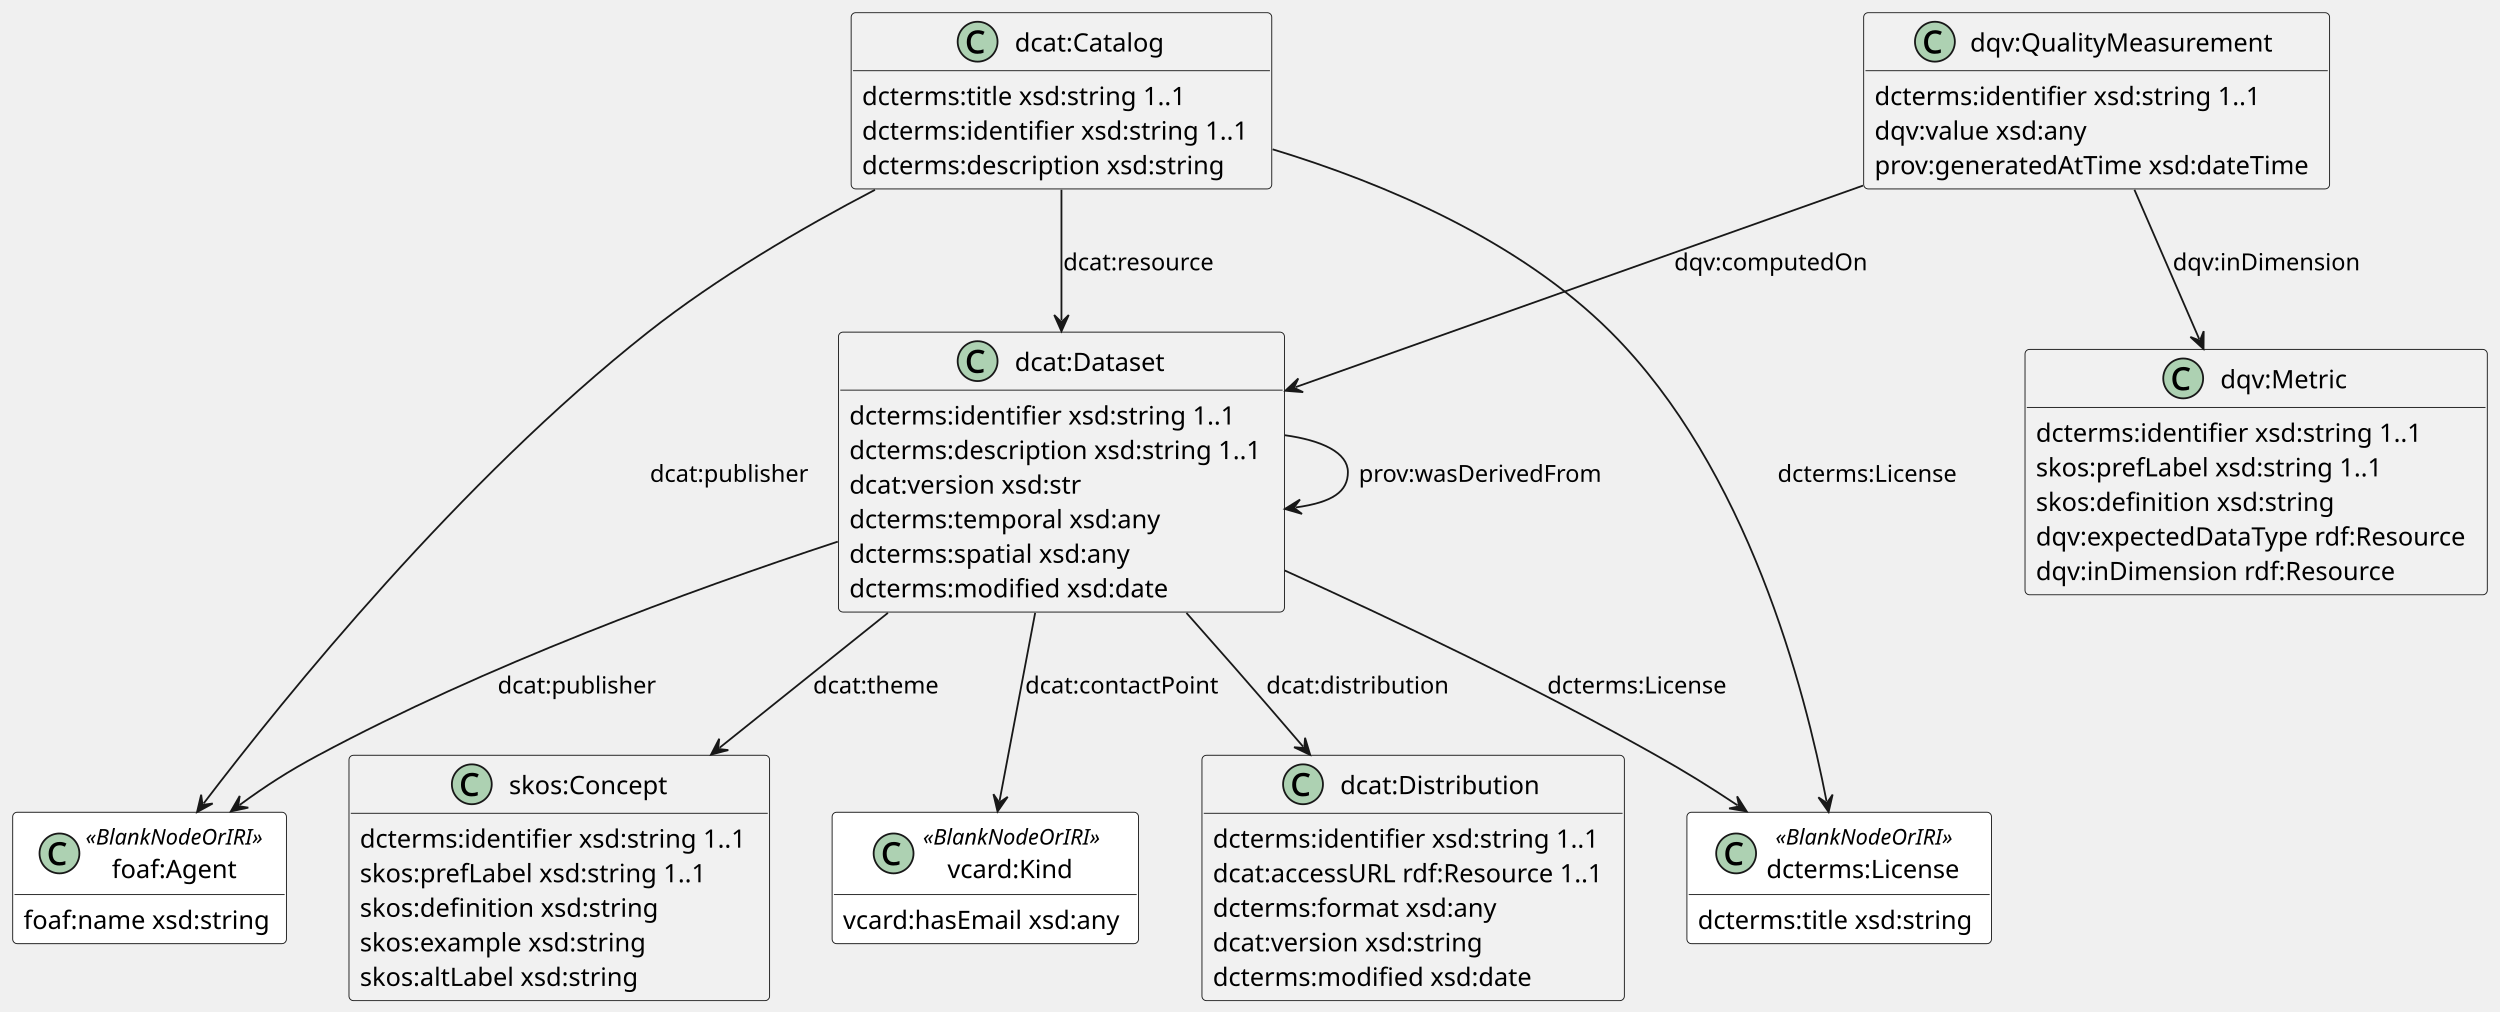
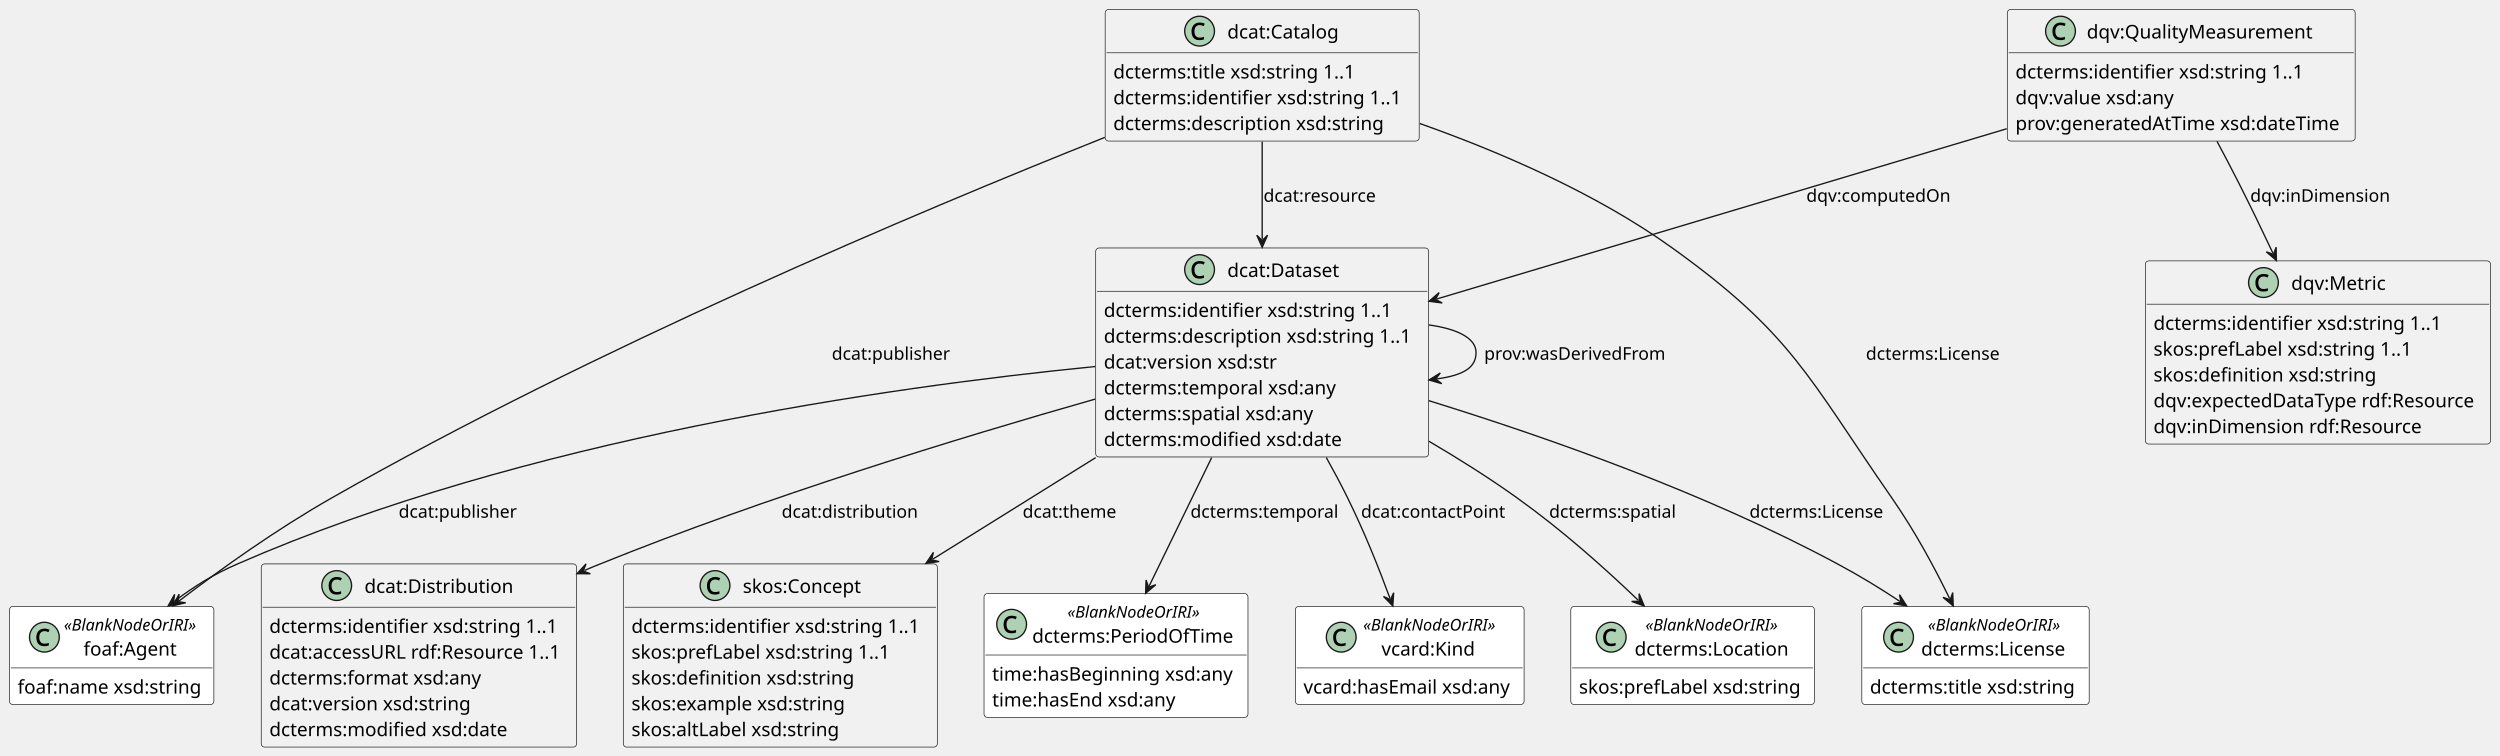
- <svg xmlns="http://www.w3.org/2000/svg" contentStyleType="text/css" height="558px" preserveAspectRatio="none" style="width:1379px;height:558px;background:#FFFFFF;" version="1.1" viewBox="0 0 1379 558" width="1379px" zoomAndPan="magnify">
+ <svg xmlns="http://www.w3.org/2000/svg" contentStyleType="text/css" height="558px" preserveAspectRatio="none" style="width:1847px;height:558px;background:#FFFFFF;" version="1.1" viewBox="0 0 1847 558" width="1847px" zoomAndPan="magnify">
  <defs />
  <g>
    <g id="elem_dataset">
-       <rect codeLine="6" fill="#F1F1F1" height="154.407" id="dataset" rx="2.5" ry="2.5" style="stroke:#181818;stroke-width:0.5;" width="246" x="462.5" y="183.2" />
-       <ellipse cx="539.25" cy="199.2" fill="#ADD1B2" rx="11" ry="11" style="stroke:#181818;stroke-width:1.0;" />
-       <path d="M539.359,194.731 Q538.438,194.731 537.703,195.044 Q536.984,195.356 536.484,195.95 Q535.984,196.528 535.703,197.403 Q535.438,198.278 535.438,199.372 Q535.438,200.809 535.875,201.856 Q536.328,202.903 537.172,203.45 Q538.031,203.997 539.344,203.997 Q540.125,203.997 540.812,203.872 Q541.516,203.731 542.516,203.419 L542.516,205.294 Q541.656,205.622 540.891,205.747 Q540.141,205.872 539.125,205.872 Q537.203,205.872 535.891,205.075 Q534.594,204.262 533.938,202.794 Q533.281,201.309 533.281,199.341 Q533.281,197.919 533.672,196.747 Q534.078,195.559 534.859,194.684 Q535.641,193.809 536.781,193.341 Q537.922,192.856 539.391,192.856 Q540.344,192.856 541.234,193.059 Q542.141,193.247 543.078,193.716 L542.25,195.497 Q541.469,195.122 540.812,194.934 Q540.156,194.731 539.359,194.731 Z " fill="#000000" />
-       <text fill="#000000" font-family="sans-serif" font-size="14" lengthAdjust="spacing" textLength="84" x="559.75" y="204.632">dcat:Dataset</text>
-       <line style="stroke:#181818;stroke-width:0.5;" x1="463.5" x2="707.5" y1="215.2" y2="215.2" />
-       <text fill="#000000" font-family="sans-serif" font-size="14" lengthAdjust="spacing" textLength="220" x="468.5" y="234.166">dcterms:identifier xsd:string 1..1</text>
-       <text fill="#000000" font-family="sans-serif" font-size="14" lengthAdjust="spacing" textLength="234" x="468.5" y="253.234">dcterms:description xsd:string 1..1</text>
-       <text fill="#000000" font-family="sans-serif" font-size="14" lengthAdjust="spacing" textLength="131" x="468.5" y="272.302">dcat:version xsd:str</text>
-       <text fill="#000000" font-family="sans-serif" font-size="14" lengthAdjust="spacing" textLength="175" x="468.5" y="291.37">dcterms:temporal xsd:any</text>
-       <text fill="#000000" font-family="sans-serif" font-size="14" lengthAdjust="spacing" textLength="159" x="468.5" y="310.438">dcterms:spatial xsd:any</text>
-       <text fill="#000000" font-family="sans-serif" font-size="14" lengthAdjust="spacing" textLength="180" x="468.5" y="329.505">dcterms:modified xsd:date</text>
+       <rect codeLine="6" fill="#F1F1F1" height="154.407" id="dataset" rx="2.5" ry="2.5" style="stroke:#181818;stroke-width:0.5;" width="246" x="809.5" y="183.2" />
+       <ellipse cx="886.25" cy="199.2" fill="#ADD1B2" rx="11" ry="11" style="stroke:#181818;stroke-width:1.0;" />
+       <path d="M886.359,194.731 Q885.438,194.731 884.703,195.044 Q883.984,195.356 883.484,195.95 Q882.984,196.528 882.703,197.403 Q882.438,198.278 882.438,199.372 Q882.438,200.809 882.875,201.856 Q883.328,202.903 884.172,203.45 Q885.031,203.997 886.344,203.997 Q887.125,203.997 887.812,203.872 Q888.516,203.731 889.516,203.419 L889.516,205.294 Q888.656,205.622 887.891,205.747 Q887.141,205.872 886.125,205.872 Q884.203,205.872 882.891,205.075 Q881.594,204.262 880.938,202.794 Q880.281,201.309 880.281,199.341 Q880.281,197.919 880.672,196.747 Q881.078,195.559 881.859,194.684 Q882.641,193.809 883.781,193.341 Q884.922,192.856 886.391,192.856 Q887.344,192.856 888.234,193.059 Q889.141,193.247 890.078,193.716 L889.25,195.497 Q888.469,195.122 887.812,194.934 Q887.156,194.731 886.359,194.731 Z " fill="#000000" />
+       <text fill="#000000" font-family="sans-serif" font-size="14" lengthAdjust="spacing" textLength="84" x="906.75" y="204.632">dcat:Dataset</text>
+       <line style="stroke:#181818;stroke-width:0.5;" x1="810.5" x2="1054.5" y1="215.2" y2="215.2" />
+       <text fill="#000000" font-family="sans-serif" font-size="14" lengthAdjust="spacing" textLength="220" x="815.5" y="234.166">dcterms:identifier xsd:string 1..1</text>
+       <text fill="#000000" font-family="sans-serif" font-size="14" lengthAdjust="spacing" textLength="234" x="815.5" y="253.234">dcterms:description xsd:string 1..1</text>
+       <text fill="#000000" font-family="sans-serif" font-size="14" lengthAdjust="spacing" textLength="131" x="815.5" y="272.302">dcat:version xsd:str</text>
+       <text fill="#000000" font-family="sans-serif" font-size="14" lengthAdjust="spacing" textLength="175" x="815.5" y="291.37">dcterms:temporal xsd:any</text>
+       <text fill="#000000" font-family="sans-serif" font-size="14" lengthAdjust="spacing" textLength="159" x="815.5" y="310.438">dcterms:spatial xsd:any</text>
+       <text fill="#000000" font-family="sans-serif" font-size="14" lengthAdjust="spacing" textLength="180" x="815.5" y="329.505">dcterms:modified xsd:date</text>
    </g>
    <g id="elem_catalog">
-       <rect codeLine="15" fill="#F1F1F1" height="97.204" id="catalog" rx="2.5" ry="2.5" style="stroke:#181818;stroke-width:0.5;" width="232" x="469.5" y="7" />
-       <ellipse cx="539.25" cy="23" fill="#ADD1B2" rx="11" ry="11" style="stroke:#181818;stroke-width:1.0;" />
-       <path d="M539.359,18.531 Q538.438,18.531 537.703,18.844 Q536.984,19.156 536.484,19.75 Q535.984,20.328 535.703,21.203 Q535.438,22.078 535.438,23.172 Q535.438,24.609 535.875,25.656 Q536.328,26.703 537.172,27.25 Q538.031,27.797 539.344,27.797 Q540.125,27.797 540.812,27.672 Q541.516,27.531 542.516,27.219 L542.516,29.094 Q541.656,29.422 540.891,29.547 Q540.141,29.672 539.125,29.672 Q537.203,29.672 535.891,28.875 Q534.594,28.062 533.938,26.594 Q533.281,25.109 533.281,23.141 Q533.281,21.719 533.672,20.547 Q534.078,19.359 534.859,18.484 Q535.641,17.609 536.781,17.141 Q537.922,16.656 539.391,16.656 Q540.344,16.656 541.234,16.859 Q542.141,17.047 543.078,17.516 L542.25,19.297 Q541.469,18.922 540.812,18.734 Q540.156,18.531 539.359,18.531 Z " fill="#000000" />
-       <text fill="#000000" font-family="sans-serif" font-size="14" lengthAdjust="spacing" textLength="84" x="559.75" y="28.432">dcat:Catalog</text>
-       <line style="stroke:#181818;stroke-width:0.5;" x1="470.5" x2="700.5" y1="39" y2="39" />
-       <text fill="#000000" font-family="sans-serif" font-size="14" lengthAdjust="spacing" textLength="184" x="475.5" y="57.966">dcterms:title xsd:string 1..1</text>
-       <text fill="#000000" font-family="sans-serif" font-size="14" lengthAdjust="spacing" textLength="220" x="475.5" y="77.034">dcterms:identifier xsd:string 1..1</text>
-       <text fill="#000000" font-family="sans-serif" font-size="14" lengthAdjust="spacing" textLength="206" x="475.5" y="96.102">dcterms:description xsd:string</text>
+       <rect codeLine="15" fill="#F1F1F1" height="97.204" id="catalog" rx="2.5" ry="2.5" style="stroke:#181818;stroke-width:0.5;" width="232" x="816.5" y="7" />
+       <ellipse cx="886.25" cy="23" fill="#ADD1B2" rx="11" ry="11" style="stroke:#181818;stroke-width:1.0;" />
+       <path d="M886.359,18.531 Q885.438,18.531 884.703,18.844 Q883.984,19.156 883.484,19.75 Q882.984,20.328 882.703,21.203 Q882.438,22.078 882.438,23.172 Q882.438,24.609 882.875,25.656 Q883.328,26.703 884.172,27.25 Q885.031,27.797 886.344,27.797 Q887.125,27.797 887.812,27.672 Q888.516,27.531 889.516,27.219 L889.516,29.094 Q888.656,29.422 887.891,29.547 Q887.141,29.672 886.125,29.672 Q884.203,29.672 882.891,28.875 Q881.594,28.062 880.938,26.594 Q880.281,25.109 880.281,23.141 Q880.281,21.719 880.672,20.547 Q881.078,19.359 881.859,18.484 Q882.641,17.609 883.781,17.141 Q884.922,16.656 886.391,16.656 Q887.344,16.656 888.234,16.859 Q889.141,17.047 890.078,17.516 L889.25,19.297 Q888.469,18.922 887.812,18.734 Q887.156,18.531 886.359,18.531 Z " fill="#000000" />
+       <text fill="#000000" font-family="sans-serif" font-size="14" lengthAdjust="spacing" textLength="84" x="906.75" y="28.432">dcat:Catalog</text>
+       <line style="stroke:#181818;stroke-width:0.5;" x1="817.5" x2="1047.5" y1="39" y2="39" />
+       <text fill="#000000" font-family="sans-serif" font-size="14" lengthAdjust="spacing" textLength="184" x="822.5" y="57.966">dcterms:title xsd:string 1..1</text>
+       <text fill="#000000" font-family="sans-serif" font-size="14" lengthAdjust="spacing" textLength="220" x="822.5" y="77.034">dcterms:identifier xsd:string 1..1</text>
+       <text fill="#000000" font-family="sans-serif" font-size="14" lengthAdjust="spacing" textLength="206" x="822.5" y="96.102">dcterms:description xsd:string</text>
    </g>
    <g id="elem_agent">
      <rect codeLine="21" fill="#FFFFFF" height="72.48" id="agent" rx="2.5" ry="2.5" style="stroke:#181818;stroke-width:0.5;" width="151" x="7" y="448.04" />
      <ellipse cx="32.8" cy="470.746" fill="#ADD1B2" rx="11" ry="11" style="stroke:#181818;stroke-width:1.0;" />
      <path d="M32.909,466.277 Q31.988,466.277 31.253,466.59 Q30.534,466.902 30.034,467.496 Q29.534,468.074 29.253,468.949 Q28.988,469.824 28.988,470.918 Q28.988,472.355 29.425,473.402 Q29.878,474.449 30.722,474.996 Q31.581,475.543 32.894,475.543 Q33.675,475.543 34.362,475.418 Q35.066,475.277 36.066,474.965 L36.066,476.84 Q35.206,477.168 34.441,477.293 Q33.691,477.418 32.675,477.418 Q30.753,477.418 29.441,476.621 Q28.144,475.808 27.488,474.34 Q26.831,472.855 26.831,470.887 Q26.831,469.465 27.222,468.293 Q27.628,467.105 28.409,466.23 Q29.191,465.355 30.331,464.887 Q31.472,464.402 32.941,464.402 Q33.894,464.402 34.784,464.605 Q35.691,464.793 36.628,465.262 L35.8,467.043 Q35.019,466.668 34.362,466.48 Q33.706,466.277 32.909,466.277 Z " fill="#000000" />
      <text fill="#000000" font-family="sans-serif" font-size="12" font-style="italic" lengthAdjust="spacing" textLength="99" x="47.2" y="465.868">«BlankNodeOrIRI»</text>
      <text fill="#000000" font-family="sans-serif" font-size="14" lengthAdjust="spacing" textLength="70" x="61.7" y="484.35">foaf:Agent</text>
      <line style="stroke:#181818;stroke-width:0.5;" x1="8" x2="157" y1="493.452" y2="493.452" />
      <text fill="#000000" font-family="sans-serif" font-size="14" lengthAdjust="spacing" textLength="139" x="13" y="512.418">foaf:name xsd:string</text>
    </g>
    <g id="elem_license">
-       <rect codeLine="26" fill="#FFFFFF" height="72.48" id="license" rx="2.5" ry="2.5" style="stroke:#181818;stroke-width:0.5;" width="168" x="930.5" y="448.04" />
-       <ellipse cx="957.65" cy="470.746" fill="#ADD1B2" rx="11" ry="11" style="stroke:#181818;stroke-width:1.0;" />
-       <path d="M957.759,466.277 Q956.837,466.277 956.103,466.59 Q955.384,466.902 954.884,467.496 Q954.384,468.074 954.103,468.949 Q953.837,469.824 953.837,470.918 Q953.837,472.355 954.275,473.402 Q954.728,474.449 955.572,474.996 Q956.431,475.543 957.744,475.543 Q958.525,475.543 959.212,475.418 Q959.916,475.277 960.916,474.965 L960.916,476.84 Q960.056,477.168 959.291,477.293 Q958.541,477.418 957.525,477.418 Q955.603,477.418 954.291,476.621 Q952.994,475.808 952.337,474.34 Q951.681,472.855 951.681,470.887 Q951.681,469.465 952.072,468.293 Q952.478,467.105 953.259,466.23 Q954.041,465.355 955.181,464.887 Q956.322,464.402 957.791,464.402 Q958.744,464.402 959.634,464.605 Q960.541,464.793 961.478,465.262 L960.65,467.043 Q959.869,466.668 959.212,466.48 Q958.556,466.277 957.759,466.277 Z " fill="#000000" />
-       <text fill="#000000" font-family="sans-serif" font-size="12" font-style="italic" lengthAdjust="spacing" textLength="99" x="979.35" y="465.868">«BlankNodeOrIRI»</text>
-       <text fill="#000000" font-family="sans-serif" font-size="14" lengthAdjust="spacing" textLength="109" x="974.35" y="484.35">dcterms:License</text>
-       <line style="stroke:#181818;stroke-width:0.5;" x1="931.5" x2="1097.5" y1="493.452" y2="493.452" />
-       <text fill="#000000" font-family="sans-serif" font-size="14" lengthAdjust="spacing" textLength="156" x="936.5" y="512.418">dcterms:title xsd:string</text>
+       <rect codeLine="26" fill="#FFFFFF" height="72.48" id="license" rx="2.5" ry="2.5" style="stroke:#181818;stroke-width:0.5;" width="168" x="1375.5" y="448.04" />
+       <ellipse cx="1402.65" cy="470.746" fill="#ADD1B2" rx="11" ry="11" style="stroke:#181818;stroke-width:1.0;" />
+       <path d="M1402.759,466.277 Q1401.838,466.277 1401.103,466.59 Q1400.384,466.902 1399.884,467.496 Q1399.384,468.074 1399.103,468.949 Q1398.838,469.824 1398.838,470.918 Q1398.838,472.355 1399.275,473.402 Q1399.728,474.449 1400.572,474.996 Q1401.431,475.543 1402.744,475.543 Q1403.525,475.543 1404.213,475.418 Q1404.916,475.277 1405.916,474.965 L1405.916,476.84 Q1405.056,477.168 1404.291,477.293 Q1403.541,477.418 1402.525,477.418 Q1400.603,477.418 1399.291,476.621 Q1397.994,475.808 1397.338,474.34 Q1396.681,472.855 1396.681,470.887 Q1396.681,469.465 1397.072,468.293 Q1397.478,467.105 1398.259,466.23 Q1399.041,465.355 1400.181,464.887 Q1401.322,464.402 1402.791,464.402 Q1403.744,464.402 1404.634,464.605 Q1405.541,464.793 1406.478,465.262 L1405.65,467.043 Q1404.869,466.668 1404.213,466.48 Q1403.556,466.277 1402.759,466.277 Z " fill="#000000" />
+       <text fill="#000000" font-family="sans-serif" font-size="12" font-style="italic" lengthAdjust="spacing" textLength="99" x="1424.35" y="465.868">«BlankNodeOrIRI»</text>
+       <text fill="#000000" font-family="sans-serif" font-size="14" lengthAdjust="spacing" textLength="109" x="1419.35" y="484.35">dcterms:License</text>
+       <line style="stroke:#181818;stroke-width:0.5;" x1="1376.5" x2="1542.5" y1="493.452" y2="493.452" />
+       <text fill="#000000" font-family="sans-serif" font-size="14" lengthAdjust="spacing" textLength="156" x="1381.5" y="512.418">dcterms:title xsd:string</text>
    </g>
    <g id="elem_kind">
-       <rect codeLine="30" fill="#FFFFFF" height="72.48" id="kind" rx="2.5" ry="2.5" style="stroke:#181818;stroke-width:0.5;" width="169" x="459" y="448.04" />
-       <ellipse cx="492.9" cy="470.746" fill="#ADD1B2" rx="11" ry="11" style="stroke:#181818;stroke-width:1.0;" />
-       <path d="M493.009,466.277 Q492.087,466.277 491.353,466.59 Q490.634,466.902 490.134,467.496 Q489.634,468.074 489.353,468.949 Q489.087,469.824 489.087,470.918 Q489.087,472.355 489.525,473.402 Q489.978,474.449 490.822,474.996 Q491.681,475.543 492.994,475.543 Q493.775,475.543 494.462,475.418 Q495.166,475.277 496.166,474.965 L496.166,476.84 Q495.306,477.168 494.541,477.293 Q493.791,477.418 492.775,477.418 Q490.853,477.418 489.541,476.621 Q488.244,475.808 487.587,474.34 Q486.931,472.855 486.931,470.887 Q486.931,469.465 487.322,468.293 Q487.728,467.105 488.509,466.23 Q489.291,465.355 490.431,464.887 Q491.572,464.402 493.041,464.402 Q493.994,464.402 494.884,464.605 Q495.791,464.793 496.728,465.262 L495.9,467.043 Q495.119,466.668 494.462,466.48 Q493.806,466.277 493.009,466.277 Z " fill="#000000" />
-       <text fill="#000000" font-family="sans-serif" font-size="12" font-style="italic" lengthAdjust="spacing" textLength="99" x="509.1" y="465.868">«BlankNodeOrIRI»</text>
-       <text fill="#000000" font-family="sans-serif" font-size="14" lengthAdjust="spacing" textLength="72" x="522.6" y="484.35">vcard:Kind</text>
-       <line style="stroke:#181818;stroke-width:0.5;" x1="460" x2="627" y1="493.452" y2="493.452" />
-       <text fill="#000000" font-family="sans-serif" font-size="14" lengthAdjust="spacing" textLength="157" x="465" y="512.418">vcard:hasEmail xsd:any</text>
+       <rect codeLine="30" fill="#FFFFFF" height="72.48" id="kind" rx="2.5" ry="2.5" style="stroke:#181818;stroke-width:0.5;" width="169" x="957" y="448.04" />
+       <ellipse cx="990.9" cy="470.746" fill="#ADD1B2" rx="11" ry="11" style="stroke:#181818;stroke-width:1.0;" />
+       <path d="M991.009,466.277 Q990.087,466.277 989.353,466.59 Q988.634,466.902 988.134,467.496 Q987.634,468.074 987.353,468.949 Q987.087,469.824 987.087,470.918 Q987.087,472.355 987.525,473.402 Q987.978,474.449 988.822,474.996 Q989.681,475.543 990.994,475.543 Q991.775,475.543 992.462,475.418 Q993.166,475.277 994.166,474.965 L994.166,476.84 Q993.306,477.168 992.541,477.293 Q991.791,477.418 990.775,477.418 Q988.853,477.418 987.541,476.621 Q986.244,475.808 985.587,474.34 Q984.931,472.855 984.931,470.887 Q984.931,469.465 985.322,468.293 Q985.728,467.105 986.509,466.23 Q987.291,465.355 988.431,464.887 Q989.572,464.402 991.041,464.402 Q991.994,464.402 992.884,464.605 Q993.791,464.793 994.728,465.262 L993.9,467.043 Q993.119,466.668 992.462,466.48 Q991.806,466.277 991.009,466.277 Z " fill="#000000" />
+       <text fill="#000000" font-family="sans-serif" font-size="12" font-style="italic" lengthAdjust="spacing" textLength="99" x="1007.1" y="465.868">«BlankNodeOrIRI»</text>
+       <text fill="#000000" font-family="sans-serif" font-size="14" lengthAdjust="spacing" textLength="72" x="1020.6" y="484.35">vcard:Kind</text>
+       <line style="stroke:#181818;stroke-width:0.5;" x1="958" x2="1125" y1="493.452" y2="493.452" />
+       <text fill="#000000" font-family="sans-serif" font-size="14" lengthAdjust="spacing" textLength="157" x="963" y="512.418">vcard:hasEmail xsd:any</text>
+     </g>
+     <g id="elem_location">
+       <rect codeLine="34" fill="#FFFFFF" height="72.48" id="location" rx="2.5" ry="2.5" style="stroke:#181818;stroke-width:0.5;" width="180" x="1160.5" y="448.04" />
+       <ellipse cx="1190.35" cy="470.746" fill="#ADD1B2" rx="11" ry="11" style="stroke:#181818;stroke-width:1.0;" />
+       <path d="M1190.459,466.277 Q1189.537,466.277 1188.803,466.59 Q1188.084,466.902 1187.584,467.496 Q1187.084,468.074 1186.803,468.949 Q1186.537,469.824 1186.537,470.918 Q1186.537,472.355 1186.975,473.402 Q1187.428,474.449 1188.272,474.996 Q1189.131,475.543 1190.444,475.543 Q1191.225,475.543 1191.912,475.418 Q1192.616,475.277 1193.616,474.965 L1193.616,476.84 Q1192.756,477.168 1191.991,477.293 Q1191.241,477.418 1190.225,477.418 Q1188.303,477.418 1186.991,476.621 Q1185.694,475.808 1185.037,474.34 Q1184.381,472.855 1184.381,470.887 Q1184.381,469.465 1184.772,468.293 Q1185.178,467.105 1185.959,466.23 Q1186.741,465.355 1187.881,464.887 Q1189.022,464.402 1190.491,464.402 Q1191.444,464.402 1192.334,464.605 Q1193.241,464.793 1194.178,465.262 L1193.35,467.043 Q1192.569,466.668 1191.912,466.48 Q1191.256,466.277 1190.459,466.277 Z " fill="#000000" />
+       <text fill="#000000" font-family="sans-serif" font-size="12" font-style="italic" lengthAdjust="spacing" textLength="99" x="1215.65" y="465.868">«BlankNodeOrIRI»</text>
+       <text fill="#000000" font-family="sans-serif" font-size="14" lengthAdjust="spacing" textLength="115" x="1207.65" y="484.35">dcterms:Location</text>
+       <line style="stroke:#181818;stroke-width:0.5;" x1="1161.5" x2="1339.5" y1="493.452" y2="493.452" />
+       <text fill="#000000" font-family="sans-serif" font-size="14" lengthAdjust="spacing" textLength="168" x="1166.5" y="512.418">skos:prefLabel xsd:string</text>
    </g>
    <g id="elem_distribution">
-       <rect codeLine="34" fill="#F1F1F1" height="135.34" id="distribution" rx="2.5" ry="2.5" style="stroke:#181818;stroke-width:0.5;" width="233" x="663" y="416.61" />
-       <ellipse cx="718.75" cy="432.61" fill="#ADD1B2" rx="11" ry="11" style="stroke:#181818;stroke-width:1.0;" />
-       <path d="M718.859,428.141 Q717.938,428.141 717.203,428.454 Q716.484,428.766 715.984,429.36 Q715.484,429.938 715.203,430.813 Q714.938,431.688 714.938,432.782 Q714.938,434.219 715.375,435.266 Q715.828,436.313 716.672,436.86 Q717.531,437.407 718.844,437.407 Q719.625,437.407 720.312,437.282 Q721.016,437.141 722.016,436.829 L722.016,438.704 Q721.156,439.032 720.391,439.157 Q719.641,439.282 718.625,439.282 Q716.703,439.282 715.391,438.485 Q714.094,437.673 713.438,436.204 Q712.781,434.719 712.781,432.751 Q712.781,431.329 713.172,430.157 Q713.578,428.969 714.359,428.094 Q715.141,427.219 716.281,426.751 Q717.422,426.266 718.891,426.266 Q719.844,426.266 720.734,426.469 Q721.641,426.657 722.578,427.126 L721.75,428.907 Q720.969,428.532 720.312,428.344 Q719.656,428.141 718.859,428.141 Z " fill="#000000" />
-       <text fill="#000000" font-family="sans-serif" font-size="14" lengthAdjust="spacing" textLength="113" x="739.25" y="438.042">dcat:Distribution</text>
-       <line style="stroke:#181818;stroke-width:0.5;" x1="664" x2="895" y1="448.61" y2="448.61" />
-       <text fill="#000000" font-family="sans-serif" font-size="14" lengthAdjust="spacing" textLength="220" x="669" y="467.576">dcterms:identifier xsd:string 1..1</text>
-       <text fill="#000000" font-family="sans-serif" font-size="14" lengthAdjust="spacing" textLength="221" x="669" y="486.644">dcat:accessURL rdf:Resource 1..1</text>
-       <text fill="#000000" font-family="sans-serif" font-size="14" lengthAdjust="spacing" textLength="159" x="669" y="505.712">dcterms:format xsd:any</text>
-       <text fill="#000000" font-family="sans-serif" font-size="14" lengthAdjust="spacing" textLength="153" x="669" y="524.78">dcat:version xsd:string</text>
-       <text fill="#000000" font-family="sans-serif" font-size="14" lengthAdjust="spacing" textLength="180" x="669" y="543.848">dcterms:modified xsd:date</text>
+       <rect codeLine="38" fill="#F1F1F1" height="135.34" id="distribution" rx="2.5" ry="2.5" style="stroke:#181818;stroke-width:0.5;" width="233" x="193" y="416.61" />
+       <ellipse cx="248.75" cy="432.61" fill="#ADD1B2" rx="11" ry="11" style="stroke:#181818;stroke-width:1.0;" />
+       <path d="M248.859,428.141 Q247.938,428.141 247.203,428.454 Q246.484,428.766 245.984,429.36 Q245.484,429.938 245.203,430.813 Q244.938,431.688 244.938,432.782 Q244.938,434.219 245.375,435.266 Q245.828,436.313 246.672,436.86 Q247.531,437.407 248.844,437.407 Q249.625,437.407 250.312,437.282 Q251.016,437.141 252.016,436.829 L252.016,438.704 Q251.156,439.032 250.391,439.157 Q249.641,439.282 248.625,439.282 Q246.703,439.282 245.391,438.485 Q244.094,437.673 243.438,436.204 Q242.781,434.719 242.781,432.751 Q242.781,431.329 243.172,430.157 Q243.578,428.969 244.359,428.094 Q245.141,427.219 246.281,426.751 Q247.422,426.266 248.891,426.266 Q249.844,426.266 250.734,426.469 Q251.641,426.657 252.578,427.126 L251.75,428.907 Q250.969,428.532 250.312,428.344 Q249.656,428.141 248.859,428.141 Z " fill="#000000" />
+       <text fill="#000000" font-family="sans-serif" font-size="14" lengthAdjust="spacing" textLength="113" x="269.25" y="438.042">dcat:Distribution</text>
+       <line style="stroke:#181818;stroke-width:0.5;" x1="194" x2="425" y1="448.61" y2="448.61" />
+       <text fill="#000000" font-family="sans-serif" font-size="14" lengthAdjust="spacing" textLength="220" x="199" y="467.576">dcterms:identifier xsd:string 1..1</text>
+       <text fill="#000000" font-family="sans-serif" font-size="14" lengthAdjust="spacing" textLength="221" x="199" y="486.644">dcat:accessURL rdf:Resource 1..1</text>
+       <text fill="#000000" font-family="sans-serif" font-size="14" lengthAdjust="spacing" textLength="159" x="199" y="505.712">dcterms:format xsd:any</text>
+       <text fill="#000000" font-family="sans-serif" font-size="14" lengthAdjust="spacing" textLength="153" x="199" y="524.78">dcat:version xsd:string</text>
+       <text fill="#000000" font-family="sans-serif" font-size="14" lengthAdjust="spacing" textLength="180" x="199" y="543.848">dcterms:modified xsd:date</text>
    </g>
    <g id="elem_concept">
-       <rect codeLine="43" fill="#F1F1F1" height="135.34" id="concept" rx="2.5" ry="2.5" style="stroke:#181818;stroke-width:0.5;" width="232" x="192.5" y="416.61" />
-       <ellipse cx="260.25" cy="432.61" fill="#ADD1B2" rx="11" ry="11" style="stroke:#181818;stroke-width:1.0;" />
-       <path d="M260.359,428.141 Q259.438,428.141 258.703,428.454 Q257.984,428.766 257.484,429.36 Q256.984,429.938 256.703,430.813 Q256.438,431.688 256.438,432.782 Q256.438,434.219 256.875,435.266 Q257.328,436.313 258.172,436.86 Q259.031,437.407 260.344,437.407 Q261.125,437.407 261.812,437.282 Q262.516,437.141 263.516,436.829 L263.516,438.704 Q262.656,439.032 261.891,439.157 Q261.141,439.282 260.125,439.282 Q258.203,439.282 256.891,438.485 Q255.594,437.673 254.938,436.204 Q254.281,434.719 254.281,432.751 Q254.281,431.329 254.672,430.157 Q255.078,428.969 255.859,428.094 Q256.641,427.219 257.781,426.751 Q258.922,426.266 260.391,426.266 Q261.344,426.266 262.234,426.469 Q263.141,426.657 264.078,427.126 L263.25,428.907 Q262.469,428.532 261.812,428.344 Q261.156,428.141 260.359,428.141 Z " fill="#000000" />
-       <text fill="#000000" font-family="sans-serif" font-size="14" lengthAdjust="spacing" textLength="88" x="280.75" y="438.042">skos:Concept</text>
-       <line style="stroke:#181818;stroke-width:0.5;" x1="193.5" x2="423.5" y1="448.61" y2="448.61" />
-       <text fill="#000000" font-family="sans-serif" font-size="14" lengthAdjust="spacing" textLength="220" x="198.5" y="467.576">dcterms:identifier xsd:string 1..1</text>
-       <text fill="#000000" font-family="sans-serif" font-size="14" lengthAdjust="spacing" textLength="196" x="198.5" y="486.644">skos:prefLabel xsd:string 1..1</text>
-       <text fill="#000000" font-family="sans-serif" font-size="14" lengthAdjust="spacing" textLength="169" x="198.5" y="505.712">skos:definition xsd:string</text>
-       <text fill="#000000" font-family="sans-serif" font-size="14" lengthAdjust="spacing" textLength="161" x="198.5" y="524.78">skos:example xsd:string</text>
-       <text fill="#000000" font-family="sans-serif" font-size="14" lengthAdjust="spacing" textLength="157" x="198.5" y="543.848">skos:altLabel xsd:string</text>
+       <rect codeLine="47" fill="#F1F1F1" height="135.34" id="concept" rx="2.5" ry="2.5" style="stroke:#181818;stroke-width:0.5;" width="232" x="460.5" y="416.61" />
+       <ellipse cx="528.25" cy="432.61" fill="#ADD1B2" rx="11" ry="11" style="stroke:#181818;stroke-width:1.0;" />
+       <path d="M528.359,428.141 Q527.438,428.141 526.703,428.454 Q525.984,428.766 525.484,429.36 Q524.984,429.938 524.703,430.813 Q524.438,431.688 524.438,432.782 Q524.438,434.219 524.875,435.266 Q525.328,436.313 526.172,436.86 Q527.031,437.407 528.344,437.407 Q529.125,437.407 529.812,437.282 Q530.516,437.141 531.516,436.829 L531.516,438.704 Q530.656,439.032 529.891,439.157 Q529.141,439.282 528.125,439.282 Q526.203,439.282 524.891,438.485 Q523.594,437.673 522.938,436.204 Q522.281,434.719 522.281,432.751 Q522.281,431.329 522.672,430.157 Q523.078,428.969 523.859,428.094 Q524.641,427.219 525.781,426.751 Q526.922,426.266 528.391,426.266 Q529.344,426.266 530.234,426.469 Q531.141,426.657 532.078,427.126 L531.25,428.907 Q530.469,428.532 529.812,428.344 Q529.156,428.141 528.359,428.141 Z " fill="#000000" />
+       <text fill="#000000" font-family="sans-serif" font-size="14" lengthAdjust="spacing" textLength="88" x="548.75" y="438.042">skos:Concept</text>
+       <line style="stroke:#181818;stroke-width:0.5;" x1="461.5" x2="691.5" y1="448.61" y2="448.61" />
+       <text fill="#000000" font-family="sans-serif" font-size="14" lengthAdjust="spacing" textLength="220" x="466.5" y="467.576">dcterms:identifier xsd:string 1..1</text>
+       <text fill="#000000" font-family="sans-serif" font-size="14" lengthAdjust="spacing" textLength="196" x="466.5" y="486.644">skos:prefLabel xsd:string 1..1</text>
+       <text fill="#000000" font-family="sans-serif" font-size="14" lengthAdjust="spacing" textLength="169" x="466.5" y="505.712">skos:definition xsd:string</text>
+       <text fill="#000000" font-family="sans-serif" font-size="14" lengthAdjust="spacing" textLength="161" x="466.5" y="524.78">skos:example xsd:string</text>
+       <text fill="#000000" font-family="sans-serif" font-size="14" lengthAdjust="spacing" textLength="157" x="466.5" y="543.848">skos:altLabel xsd:string</text>
    </g>
    <g id="elem_metric">
-       <rect codeLine="52" fill="#F1F1F1" height="135.34" id="metric" rx="2.5" ry="2.5" style="stroke:#181818;stroke-width:0.5;" width="255" x="1117" y="192.74" />
-       <ellipse cx="1204.25" cy="208.74" fill="#ADD1B2" rx="11" ry="11" style="stroke:#181818;stroke-width:1.0;" />
-       <path d="M1204.359,204.271 Q1203.438,204.271 1202.703,204.584 Q1201.984,204.896 1201.484,205.49 Q1200.984,206.068 1200.703,206.943 Q1200.438,207.818 1200.438,208.912 Q1200.438,210.349 1200.875,211.396 Q1201.328,212.443 1202.172,212.99 Q1203.031,213.537 1204.344,213.537 Q1205.125,213.537 1205.812,213.412 Q1206.516,213.271 1207.516,212.959 L1207.516,214.834 Q1206.656,215.162 1205.891,215.287 Q1205.141,215.412 1204.125,215.412 Q1202.203,215.412 1200.891,214.615 Q1199.594,213.803 1198.938,212.334 Q1198.281,210.849 1198.281,208.881 Q1198.281,207.459 1198.672,206.287 Q1199.078,205.099 1199.859,204.224 Q1200.641,203.349 1201.781,202.881 Q1202.922,202.396 1204.391,202.396 Q1205.344,202.396 1206.234,202.599 Q1207.141,202.787 1208.078,203.256 L1207.25,205.037 Q1206.469,204.662 1205.812,204.474 Q1205.156,204.271 1204.359,204.271 Z " fill="#000000" />
-       <text fill="#000000" font-family="sans-serif" font-size="14" lengthAdjust="spacing" textLength="72" x="1224.75" y="214.172">dqv:Metric</text>
-       <line style="stroke:#181818;stroke-width:0.5;" x1="1118" x2="1371" y1="224.74" y2="224.74" />
-       <text fill="#000000" font-family="sans-serif" font-size="14" lengthAdjust="spacing" textLength="220" x="1123" y="243.706">dcterms:identifier xsd:string 1..1</text>
-       <text fill="#000000" font-family="sans-serif" font-size="14" lengthAdjust="spacing" textLength="196" x="1123" y="262.774">skos:prefLabel xsd:string 1..1</text>
-       <text fill="#000000" font-family="sans-serif" font-size="14" lengthAdjust="spacing" textLength="169" x="1123" y="281.842">skos:definition xsd:string</text>
-       <text fill="#000000" font-family="sans-serif" font-size="14" lengthAdjust="spacing" textLength="243" x="1123" y="300.91">dqv:expectedDataType rdf:Resource</text>
-       <text fill="#000000" font-family="sans-serif" font-size="14" lengthAdjust="spacing" textLength="204" x="1123" y="319.978">dqv:inDimension rdf:Resource</text>
+       <rect codeLine="56" fill="#F1F1F1" height="135.34" id="metric" rx="2.5" ry="2.5" style="stroke:#181818;stroke-width:0.5;" width="255" x="1585" y="192.74" />
+       <ellipse cx="1672.25" cy="208.74" fill="#ADD1B2" rx="11" ry="11" style="stroke:#181818;stroke-width:1.0;" />
+       <path d="M1672.359,204.271 Q1671.438,204.271 1670.703,204.584 Q1669.984,204.896 1669.484,205.49 Q1668.984,206.068 1668.703,206.943 Q1668.438,207.818 1668.438,208.912 Q1668.438,210.349 1668.875,211.396 Q1669.328,212.443 1670.172,212.99 Q1671.031,213.537 1672.344,213.537 Q1673.125,213.537 1673.812,213.412 Q1674.516,213.271 1675.516,212.959 L1675.516,214.834 Q1674.656,215.162 1673.891,215.287 Q1673.141,215.412 1672.125,215.412 Q1670.203,215.412 1668.891,214.615 Q1667.594,213.803 1666.938,212.334 Q1666.281,210.849 1666.281,208.881 Q1666.281,207.459 1666.672,206.287 Q1667.078,205.099 1667.859,204.224 Q1668.641,203.349 1669.781,202.881 Q1670.922,202.396 1672.391,202.396 Q1673.344,202.396 1674.234,202.599 Q1675.141,202.787 1676.078,203.256 L1675.25,205.037 Q1674.469,204.662 1673.812,204.474 Q1673.156,204.271 1672.359,204.271 Z " fill="#000000" />
+       <text fill="#000000" font-family="sans-serif" font-size="14" lengthAdjust="spacing" textLength="72" x="1692.75" y="214.172">dqv:Metric</text>
+       <line style="stroke:#181818;stroke-width:0.5;" x1="1586" x2="1839" y1="224.74" y2="224.74" />
+       <text fill="#000000" font-family="sans-serif" font-size="14" lengthAdjust="spacing" textLength="220" x="1591" y="243.706">dcterms:identifier xsd:string 1..1</text>
+       <text fill="#000000" font-family="sans-serif" font-size="14" lengthAdjust="spacing" textLength="196" x="1591" y="262.774">skos:prefLabel xsd:string 1..1</text>
+       <text fill="#000000" font-family="sans-serif" font-size="14" lengthAdjust="spacing" textLength="169" x="1591" y="281.842">skos:definition xsd:string</text>
+       <text fill="#000000" font-family="sans-serif" font-size="14" lengthAdjust="spacing" textLength="243" x="1591" y="300.91">dqv:expectedDataType rdf:Resource</text>
+       <text fill="#000000" font-family="sans-serif" font-size="14" lengthAdjust="spacing" textLength="204" x="1591" y="319.978">dqv:inDimension rdf:Resource</text>
+     </g>
+     <g id="elem_periodoftime">
+       <rect codeLine="64" fill="#FFFFFF" height="91.548" id="periodoftime" rx="2.5" ry="2.5" style="stroke:#181818;stroke-width:0.5;" width="195" x="727" y="438.51" />
+       <ellipse cx="747.4" cy="461.216" fill="#ADD1B2" rx="11" ry="11" style="stroke:#181818;stroke-width:1.0;" />
+       <path d="M747.509,456.747 Q746.587,456.747 745.853,457.06 Q745.134,457.372 744.634,457.966 Q744.134,458.544 743.853,459.419 Q743.587,460.294 743.587,461.388 Q743.587,462.825 744.025,463.872 Q744.478,464.919 745.322,465.466 Q746.181,466.013 747.494,466.013 Q748.275,466.013 748.962,465.888 Q749.666,465.747 750.666,465.435 L750.666,467.31 Q749.806,467.638 749.041,467.763 Q748.291,467.888 747.275,467.888 Q745.353,467.888 744.041,467.091 Q742.744,466.279 742.087,464.81 Q741.431,463.325 741.431,461.357 Q741.431,459.935 741.822,458.763 Q742.228,457.575 743.009,456.7 Q743.791,455.825 744.931,455.357 Q746.072,454.872 747.541,454.872 Q748.494,454.872 749.384,455.075 Q750.291,455.263 751.228,455.732 L750.4,457.513 Q749.619,457.138 748.962,456.95 Q748.306,456.747 747.509,456.747 Z " fill="#000000" />
+       <text fill="#000000" font-family="sans-serif" font-size="12" font-style="italic" lengthAdjust="spacing" textLength="99" x="788.6" y="456.338">«BlankNodeOrIRI»</text>
+       <text fill="#000000" font-family="sans-serif" font-size="14" lengthAdjust="spacing" textLength="151" x="762.6" y="474.82">dcterms:PeriodOfTime</text>
+       <line style="stroke:#181818;stroke-width:0.5;" x1="728" x2="921" y1="483.922" y2="483.922" />
+       <text fill="#000000" font-family="sans-serif" font-size="14" lengthAdjust="spacing" textLength="183" x="733" y="502.888">time:hasBeginning xsd:any</text>
+       <text fill="#000000" font-family="sans-serif" font-size="14" lengthAdjust="spacing" textLength="139" x="733" y="521.956">time:hasEnd xsd:any</text>
    </g>
    <g id="elem_qualitymeasurement">
-       <rect codeLine="60" fill="#F1F1F1" height="97.204" id="qualitymeasurement" rx="2.5" ry="2.5" style="stroke:#181818;stroke-width:0.5;" width="257" x="1028" y="7" />
-       <ellipse cx="1067.3" cy="23" fill="#ADD1B2" rx="11" ry="11" style="stroke:#181818;stroke-width:1.0;" />
-       <path d="M1067.409,18.531 Q1066.487,18.531 1065.753,18.844 Q1065.034,19.156 1064.534,19.75 Q1064.034,20.328 1063.753,21.203 Q1063.487,22.078 1063.487,23.172 Q1063.487,24.609 1063.925,25.656 Q1064.378,26.703 1065.222,27.25 Q1066.081,27.797 1067.394,27.797 Q1068.175,27.797 1068.862,27.672 Q1069.566,27.531 1070.566,27.219 L1070.566,29.094 Q1069.706,29.422 1068.941,29.547 Q1068.191,29.672 1067.175,29.672 Q1065.253,29.672 1063.941,28.875 Q1062.644,28.062 1061.987,26.594 Q1061.331,25.109 1061.331,23.141 Q1061.331,21.719 1061.722,20.547 Q1062.128,19.359 1062.909,18.484 Q1063.691,17.609 1064.831,17.141 Q1065.972,16.656 1067.441,16.656 Q1068.394,16.656 1069.284,16.859 Q1070.191,17.047 1071.128,17.516 L1070.3,19.297 Q1069.519,18.922 1068.862,18.734 Q1068.206,18.531 1067.409,18.531 Z " fill="#000000" />
-       <text fill="#000000" font-family="sans-serif" font-size="14" lengthAdjust="spacing" textLength="171" x="1086.7" y="28.432">dqv:QualityMeasurement</text>
-       <line style="stroke:#181818;stroke-width:0.5;" x1="1029" x2="1284" y1="39" y2="39" />
-       <text fill="#000000" font-family="sans-serif" font-size="14" lengthAdjust="spacing" textLength="220" x="1034" y="57.966">dcterms:identifier xsd:string 1..1</text>
-       <text fill="#000000" font-family="sans-serif" font-size="14" lengthAdjust="spacing" textLength="120" x="1034" y="77.034">dqv:value xsd:any</text>
-       <text fill="#000000" font-family="sans-serif" font-size="14" lengthAdjust="spacing" textLength="245" x="1034" y="96.102">prov:generatedAtTime xsd:dateTime</text>
+       <rect codeLine="69" fill="#F1F1F1" height="97.204" id="qualitymeasurement" rx="2.5" ry="2.5" style="stroke:#181818;stroke-width:0.5;" width="257" x="1483" y="7" />
+       <ellipse cx="1522.3" cy="23" fill="#ADD1B2" rx="11" ry="11" style="stroke:#181818;stroke-width:1.0;" />
+       <path d="M1522.409,18.531 Q1521.487,18.531 1520.753,18.844 Q1520.034,19.156 1519.534,19.75 Q1519.034,20.328 1518.753,21.203 Q1518.487,22.078 1518.487,23.172 Q1518.487,24.609 1518.925,25.656 Q1519.378,26.703 1520.222,27.25 Q1521.081,27.797 1522.394,27.797 Q1523.175,27.797 1523.862,27.672 Q1524.566,27.531 1525.566,27.219 L1525.566,29.094 Q1524.706,29.422 1523.941,29.547 Q1523.191,29.672 1522.175,29.672 Q1520.253,29.672 1518.941,28.875 Q1517.644,28.062 1516.987,26.594 Q1516.331,25.109 1516.331,23.141 Q1516.331,21.719 1516.722,20.547 Q1517.128,19.359 1517.909,18.484 Q1518.691,17.609 1519.831,17.141 Q1520.972,16.656 1522.441,16.656 Q1523.394,16.656 1524.284,16.859 Q1525.191,17.047 1526.128,17.516 L1525.3,19.297 Q1524.519,18.922 1523.862,18.734 Q1523.206,18.531 1522.409,18.531 Z " fill="#000000" />
+       <text fill="#000000" font-family="sans-serif" font-size="14" lengthAdjust="spacing" textLength="171" x="1541.7" y="28.432">dqv:QualityMeasurement</text>
+       <line style="stroke:#181818;stroke-width:0.5;" x1="1484" x2="1739" y1="39" y2="39" />
+       <text fill="#000000" font-family="sans-serif" font-size="14" lengthAdjust="spacing" textLength="220" x="1489" y="57.966">dcterms:identifier xsd:string 1..1</text>
+       <text fill="#000000" font-family="sans-serif" font-size="14" lengthAdjust="spacing" textLength="120" x="1489" y="77.034">dqv:value xsd:any</text>
+       <text fill="#000000" font-family="sans-serif" font-size="14" lengthAdjust="spacing" textLength="245" x="1489" y="96.102">prov:generatedAtTime xsd:dateTime</text>
    </g>
    <g id="link_dataset_distribution">
-       <path codeLine="67" d="M654.45,338.09 C663.25,347.99 672.11,358.02 680.5,367.61 C694.25,383.33 705.035,395.805 718.785,411.845 " fill="none" id="dataset-to-distribution" style="stroke:#181818;stroke-width:1.0;" />
-       <polygon fill="#181818" points="722.69,416.4,719.869,406.964,719.436,412.604,713.796,412.17,722.69,416.4" style="stroke:#181818;stroke-width:1.0;" />
-       <text fill="#000000" font-family="sans-serif" font-size="13" lengthAdjust="spacing" textLength="99" x="698.5" y="382.507">dcat:distribution</text>
+       <path codeLine="76" d="M809.07,294.86 C709.07,323.31 565.28,367.33 443.5,416.61 C437.84,418.9 437.587,418.924 431.807,421.454 " fill="none" id="dataset-to-distribution" style="stroke:#181818;stroke-width:1.0;" />
+       <polygon fill="#181818" points="426.31,423.86,436.159,423.916,430.89,421.855,432.951,416.587,426.31,423.86" style="stroke:#181818;stroke-width:1.0;" />
+       <text fill="#000000" font-family="sans-serif" font-size="13" lengthAdjust="spacing" textLength="99" x="577.5" y="382.507">dcat:distribution</text>
    </g>
    <g id="link_dataset_dataset">
-       <path codeLine="68" d="M708.72,240.07 C729.3,242.91 743.5,249.69 743.5,260.41 C743.5,271.12 735.244,277.08 714.664,279.92 " fill="none" id="dataset-to-dataset" style="stroke:#181818;stroke-width:1.0;" />
-       <polygon fill="#181818" points="708.72,280.74,718.182,283.472,713.673,280.057,717.089,275.547,708.72,280.74" style="stroke:#181818;stroke-width:1.0;" />
-       <text fill="#000000" font-family="sans-serif" font-size="13" lengthAdjust="spacing" textLength="132" x="749.5" y="265.807">prov:wasDerivedFrom</text>
+       <path codeLine="77" d="M1055.72,240.07 C1076.3,242.91 1090.5,249.69 1090.5,260.41 C1090.5,271.12 1082.244,277.08 1061.664,279.92 " fill="none" id="dataset-to-dataset" style="stroke:#181818;stroke-width:1.0;" />
+       <polygon fill="#181818" points="1055.72,280.74,1065.182,283.472,1060.673,280.057,1064.089,275.547,1055.72,280.74" style="stroke:#181818;stroke-width:1.0;" />
+       <text fill="#000000" font-family="sans-serif" font-size="13" lengthAdjust="spacing" textLength="132" x="1096.5" y="265.807">prov:wasDerivedFrom</text>
    </g>
    <g id="link_dataset_concept">
-       <path codeLine="69" d="M489.78,338.07 C458.04,363.5 427.653,387.839 396.883,412.489 " fill="none" id="dataset-to-concept" style="stroke:#181818;stroke-width:1.0;" />
-       <polygon fill="#181818" points="392.2,416.24,401.725,413.735,396.102,413.114,396.723,407.491,392.2,416.24" style="stroke:#181818;stroke-width:1.0;" />
-       <text fill="#000000" font-family="sans-serif" font-size="13" lengthAdjust="spacing" textLength="68" x="448.5" y="382.507">dcat:theme</text>
+       <path codeLine="78" d="M809.49,338.07 C768.69,363.5 728.712,388.416 689.162,413.066 " fill="none" id="dataset-to-concept" style="stroke:#181818;stroke-width:1.0;" />
+       <polygon fill="#181818" points="684.07,416.24,693.824,414.874,688.313,413.595,689.592,408.085,684.07,416.24" style="stroke:#181818;stroke-width:1.0;" />
+       <text fill="#000000" font-family="sans-serif" font-size="13" lengthAdjust="spacing" textLength="68" x="755.5" y="382.507">dcat:theme</text>
    </g>
    <g id="link_dataset_agent">
-       <path codeLine="70" d="M462.12,298.76 C378.77,326.23 267.57,367.27 175.5,416.61 C159.04,425.43 146.976,433.223 132.166,444.033 " fill="none" id="dataset-to-agent" style="stroke:#181818;stroke-width:1.0;" />
-       <polygon fill="#181818" points="127.32,447.57,136.948,445.495,131.359,444.622,132.231,439.033,127.32,447.57" style="stroke:#181818;stroke-width:1.0;" />
-       <text fill="#000000" font-family="sans-serif" font-size="13" lengthAdjust="spacing" textLength="85" x="274.5" y="382.507">dcat:publisher</text>
+       <path codeLine="79" d="M809.1,270.79 C655.19,286.01 386.63,324.32 175.5,416.61 C157.48,424.49 144.291,432.642 129.001,444.101 " fill="none" id="dataset-to-agent" style="stroke:#181818;stroke-width:1.0;" />
+       <polygon fill="#181818" points="124.2,447.7,133.801,445.503,128.201,444.701,129.003,439.101,124.2,447.7" style="stroke:#181818;stroke-width:1.0;" />
+       <text fill="#000000" font-family="sans-serif" font-size="13" lengthAdjust="spacing" textLength="85" x="294.5" y="382.507">dcat:publisher</text>
    </g>
    <g id="link_dataset_kind">
-       <path codeLine="71" d="M570.99,338.07 C563.95,375.27 556.936,412.285 551.356,441.755 " fill="none" id="dataset-to-kind" style="stroke:#181818;stroke-width:1.0;" />
-       <polygon fill="#181818" points="550.24,447.65,555.845,439.551,551.17,442.737,547.984,438.063,550.24,447.65" style="stroke:#181818;stroke-width:1.0;" />
-       <text fill="#000000" font-family="sans-serif" font-size="13" lengthAdjust="spacing" textLength="106" x="565.5" y="382.507">dcat:contactPoint</text>
+       <path codeLine="80" d="M979.88,338.06 C985.38,347.88 990.72,357.89 995.5,367.61 C1008.37,393.79 1018.385,418.9 1026.935,442.1 " fill="none" id="dataset-to-kind" style="stroke:#181818;stroke-width:1.0;" />
+       <polygon fill="#181818" points="1029.01,447.73,1029.651,437.902,1027.281,443.038,1022.145,440.668,1029.01,447.73" style="stroke:#181818;stroke-width:1.0;" />
+       <text fill="#000000" font-family="sans-serif" font-size="13" lengthAdjust="spacing" textLength="106" x="1005.5" y="382.507">dcat:contactPoint</text>
    </g>
    <g id="link_dataset_license">
-       <path codeLine="72" d="M708.69,314.7 C771.12,342.96 847.49,379.45 913.5,416.61 C930.16,425.99 942.743,433.799 958.483,444.259 " fill="none" id="dataset-to-license" style="stroke:#181818;stroke-width:1.0;" />
-       <polygon fill="#181818" points="963.48,447.58,958.198,439.267,959.316,444.813,953.77,445.93,963.48,447.58" style="stroke:#181818;stroke-width:1.0;" />
-       <text fill="#000000" font-family="sans-serif" font-size="13" lengthAdjust="spacing" textLength="96" x="853.5" y="382.507">dcterms:License</text>
+       <path codeLine="81" d="M1055.57,296.01 C1142.65,322.94 1260.68,364.46 1357.5,416.61 C1374.64,425.84 1387.622,433.746 1403.642,444.316 " fill="none" id="dataset-to-license" style="stroke:#181818;stroke-width:1.0;" />
+       <polygon fill="#181818" points="1408.65,447.62,1403.341,439.325,1404.477,444.866,1398.935,446.002,1408.65,447.62" style="stroke:#181818;stroke-width:1.0;" />
+       <text fill="#000000" font-family="sans-serif" font-size="13" lengthAdjust="spacing" textLength="96" x="1292.5" y="382.507">dcterms:License</text>
+     </g>
+     <g id="link_dataset_periodoftime">
+       <path codeLine="82" d="M895.18,338.07 C878.9,371.52 863.006,404.175 849.006,432.935 " fill="none" id="dataset-to-periodoftime" style="stroke:#181818;stroke-width:1.0;" />
+       <polygon fill="#181818" points="846.38,438.33,853.916,431.989,848.568,433.834,846.723,428.487,846.38,438.33" style="stroke:#181818;stroke-width:1.0;" />
+       <text fill="#000000" font-family="sans-serif" font-size="13" lengthAdjust="spacing" textLength="107" x="879.5" y="382.507">dcterms:temporal</text>
+     </g>
+     <g id="link_dataset_location">
+       <path codeLine="83" d="M1055.7,326 C1077.79,338.98 1100.22,353.11 1120.5,367.61 C1154.41,391.86 1185.205,419.422 1210.385,443.512 " fill="none" id="dataset-to-location" style="stroke:#181818;stroke-width:1.0;" />
+       <polygon fill="#181818" points="1214.72,447.66,1210.982,438.548,1211.107,444.204,1205.452,444.329,1214.72,447.66" style="stroke:#181818;stroke-width:1.0;" />
+       <text fill="#000000" font-family="sans-serif" font-size="13" lengthAdjust="spacing" textLength="91" x="1144.5" y="382.507">dcterms:spatial</text>
    </g>
    <g id="link_qualitymeasurement_dataset">
-       <path codeLine="74" d="M1027.64,102.37 C932.26,136.25 808.734,180.122 714.644,213.542 " fill="none" id="qualitymeasurement-to-dataset" style="stroke:#181818;stroke-width:1.0;" />
-       <polygon fill="#181818" points="708.99,215.55,718.81,216.307,713.702,213.876,716.132,208.768,708.99,215.55" style="stroke:#181818;stroke-width:1.0;" />
-       <text fill="#000000" font-family="sans-serif" font-size="13" lengthAdjust="spacing" textLength="106" x="923.5" y="149.097">dqv:computedOn</text>
+       <path codeLine="85" d="M1482.59,95.11 C1359.89,131.75 1182.299,184.793 1061.509,220.873 " fill="none" id="qualitymeasurement-to-dataset" style="stroke:#181818;stroke-width:1.0;" />
+       <polygon fill="#181818" points="1055.76,222.59,1065.528,223.847,1060.551,221.159,1063.239,216.181,1055.76,222.59" style="stroke:#181818;stroke-width:1.0;" />
+       <text fill="#000000" font-family="sans-serif" font-size="13" lengthAdjust="spacing" textLength="106" x="1334.5" y="149.097">dqv:computedOn</text>
    </g>
    <g id="link_qualitymeasurement_metric">
-       <path codeLine="75" d="M1177.35,104.66 C1188.74,130.9 1200.621,158.296 1213.081,187.006 " fill="none" id="qualitymeasurement-to-metric" style="stroke:#181818;stroke-width:1.0;" />
-       <polygon fill="#181818" points="1215.47,192.51,1215.556,182.661,1213.479,187.923,1208.218,185.846,1215.47,192.51" style="stroke:#181818;stroke-width:1.0;" />
-       <text fill="#000000" font-family="sans-serif" font-size="13" lengthAdjust="spacing" textLength="101" x="1198.5" y="149.097">dqv:inDimension</text>
+       <path codeLine="86" d="M1637.91,104.4 C1643.17,114.21 1648.59,124.5 1653.5,134.2 C1662.99,152.97 1670.324,168.102 1679.244,187.042 " fill="none" id="qualitymeasurement-to-metric" style="stroke:#181818;stroke-width:1.0;" />
+       <polygon fill="#181818" points="1681.8,192.47,1681.584,182.624,1679.67,187.947,1674.347,186.032,1681.8,192.47" style="stroke:#181818;stroke-width:1.0;" />
+       <text fill="#000000" font-family="sans-serif" font-size="13" lengthAdjust="spacing" textLength="101" x="1662.5" y="149.097">dqv:inDimension</text>
    </g>
    <g id="link_catalog_license">
-       <path codeLine="77" d="M701.96,82.35 C764.05,101.24 837.86,132.65 888.5,183.2 C964.08,258.65 995.601,380.359 1007.521,441.989 " fill="none" id="catalog-to-license" style="stroke:#181818;stroke-width:1.0;" />
-       <polygon fill="#181818" points="1008.66,447.88,1010.878,438.284,1007.711,442.971,1003.024,439.803,1008.66,447.88" style="stroke:#181818;stroke-width:1.0;" />
-       <text fill="#000000" font-family="sans-serif" font-size="13" lengthAdjust="spacing" textLength="96" x="980.5" y="265.807">dcterms:License</text>
+       <path codeLine="88" d="M1048.94,91.26 C1108.13,112.22 1179.24,142.79 1235.5,183.2 C1324.1,246.85 1335.32,277.97 1397.5,367.61 C1415.16,393.07 1428.915,418.739 1440.405,442.249 " fill="none" id="catalog-to-license" style="stroke:#181818;stroke-width:1.0;" />
+       <polygon fill="#181818" points="1443.04,447.64,1442.682,437.798,1440.844,443.148,1435.494,441.31,1443.04,447.64" style="stroke:#181818;stroke-width:1.0;" />
+       <text fill="#000000" font-family="sans-serif" font-size="13" lengthAdjust="spacing" textLength="96" x="1378.5" y="265.807">dcterms:License</text>
    </g>
    <g id="link_catalog_agent">
-       <path codeLine="78" d="M482.64,104.7 C441.82,126.03 395.62,153.13 357.5,183.2 C253.48,265.27 157.947,383.318 112.327,443.178 " fill="none" id="catalog-to-agent" style="stroke:#181818;stroke-width:1.0;" />
-       <polygon fill="#181818" points="108.69,447.95,117.327,443.216,111.721,443.973,110.964,438.367,108.69,447.95" style="stroke:#181818;stroke-width:1.0;" />
-       <text fill="#000000" font-family="sans-serif" font-size="13" lengthAdjust="spacing" textLength="85" x="358.5" y="265.807">dcat:publisher</text>
+       <path codeLine="89" d="M816.24,101.5 C676.97,157.02 438.31,257.75 245.5,367.61 C203.74,391.4 164.233,419.674 132.373,443.944 " fill="none" id="catalog-to-agent" style="stroke:#181818;stroke-width:1.0;" />
+       <polygon fill="#181818" points="127.6,447.58,137.183,445.308,131.577,444.55,132.335,438.944,127.6,447.58" style="stroke:#181818;stroke-width:1.0;" />
+       <text fill="#000000" font-family="sans-serif" font-size="13" lengthAdjust="spacing" textLength="85" x="614.5" y="265.807">dcat:publisher</text>
    </g>
    <g id="link_catalog_dataset">
-       <path codeLine="79" d="M585.5,104.66 C585.5,127.97 585.5,150.54 585.5,176.75 " fill="none" id="catalog-to-dataset" style="stroke:#181818;stroke-width:1.0;" />
-       <polygon fill="#181818" points="585.5,182.75,589.5,173.75,585.5,177.75,581.5,173.75,585.5,182.75" style="stroke:#181818;stroke-width:1.0;" />
-       <text fill="#000000" font-family="sans-serif" font-size="13" lengthAdjust="spacing" textLength="81" x="586.5" y="149.097">dcat:resource</text>
+       <path codeLine="90" d="M932.5,104.66 C932.5,127.97 932.5,150.54 932.5,176.75 " fill="none" id="catalog-to-dataset" style="stroke:#181818;stroke-width:1.0;" />
+       <polygon fill="#181818" points="932.5,182.75,936.5,173.75,932.5,177.75,928.5,173.75,932.5,182.75" style="stroke:#181818;stroke-width:1.0;" />
+       <text fill="#000000" font-family="sans-serif" font-size="13" lengthAdjust="spacing" textLength="81" x="933.5" y="149.097">dcat:resource</text>
    </g>
  </g>
</svg>
